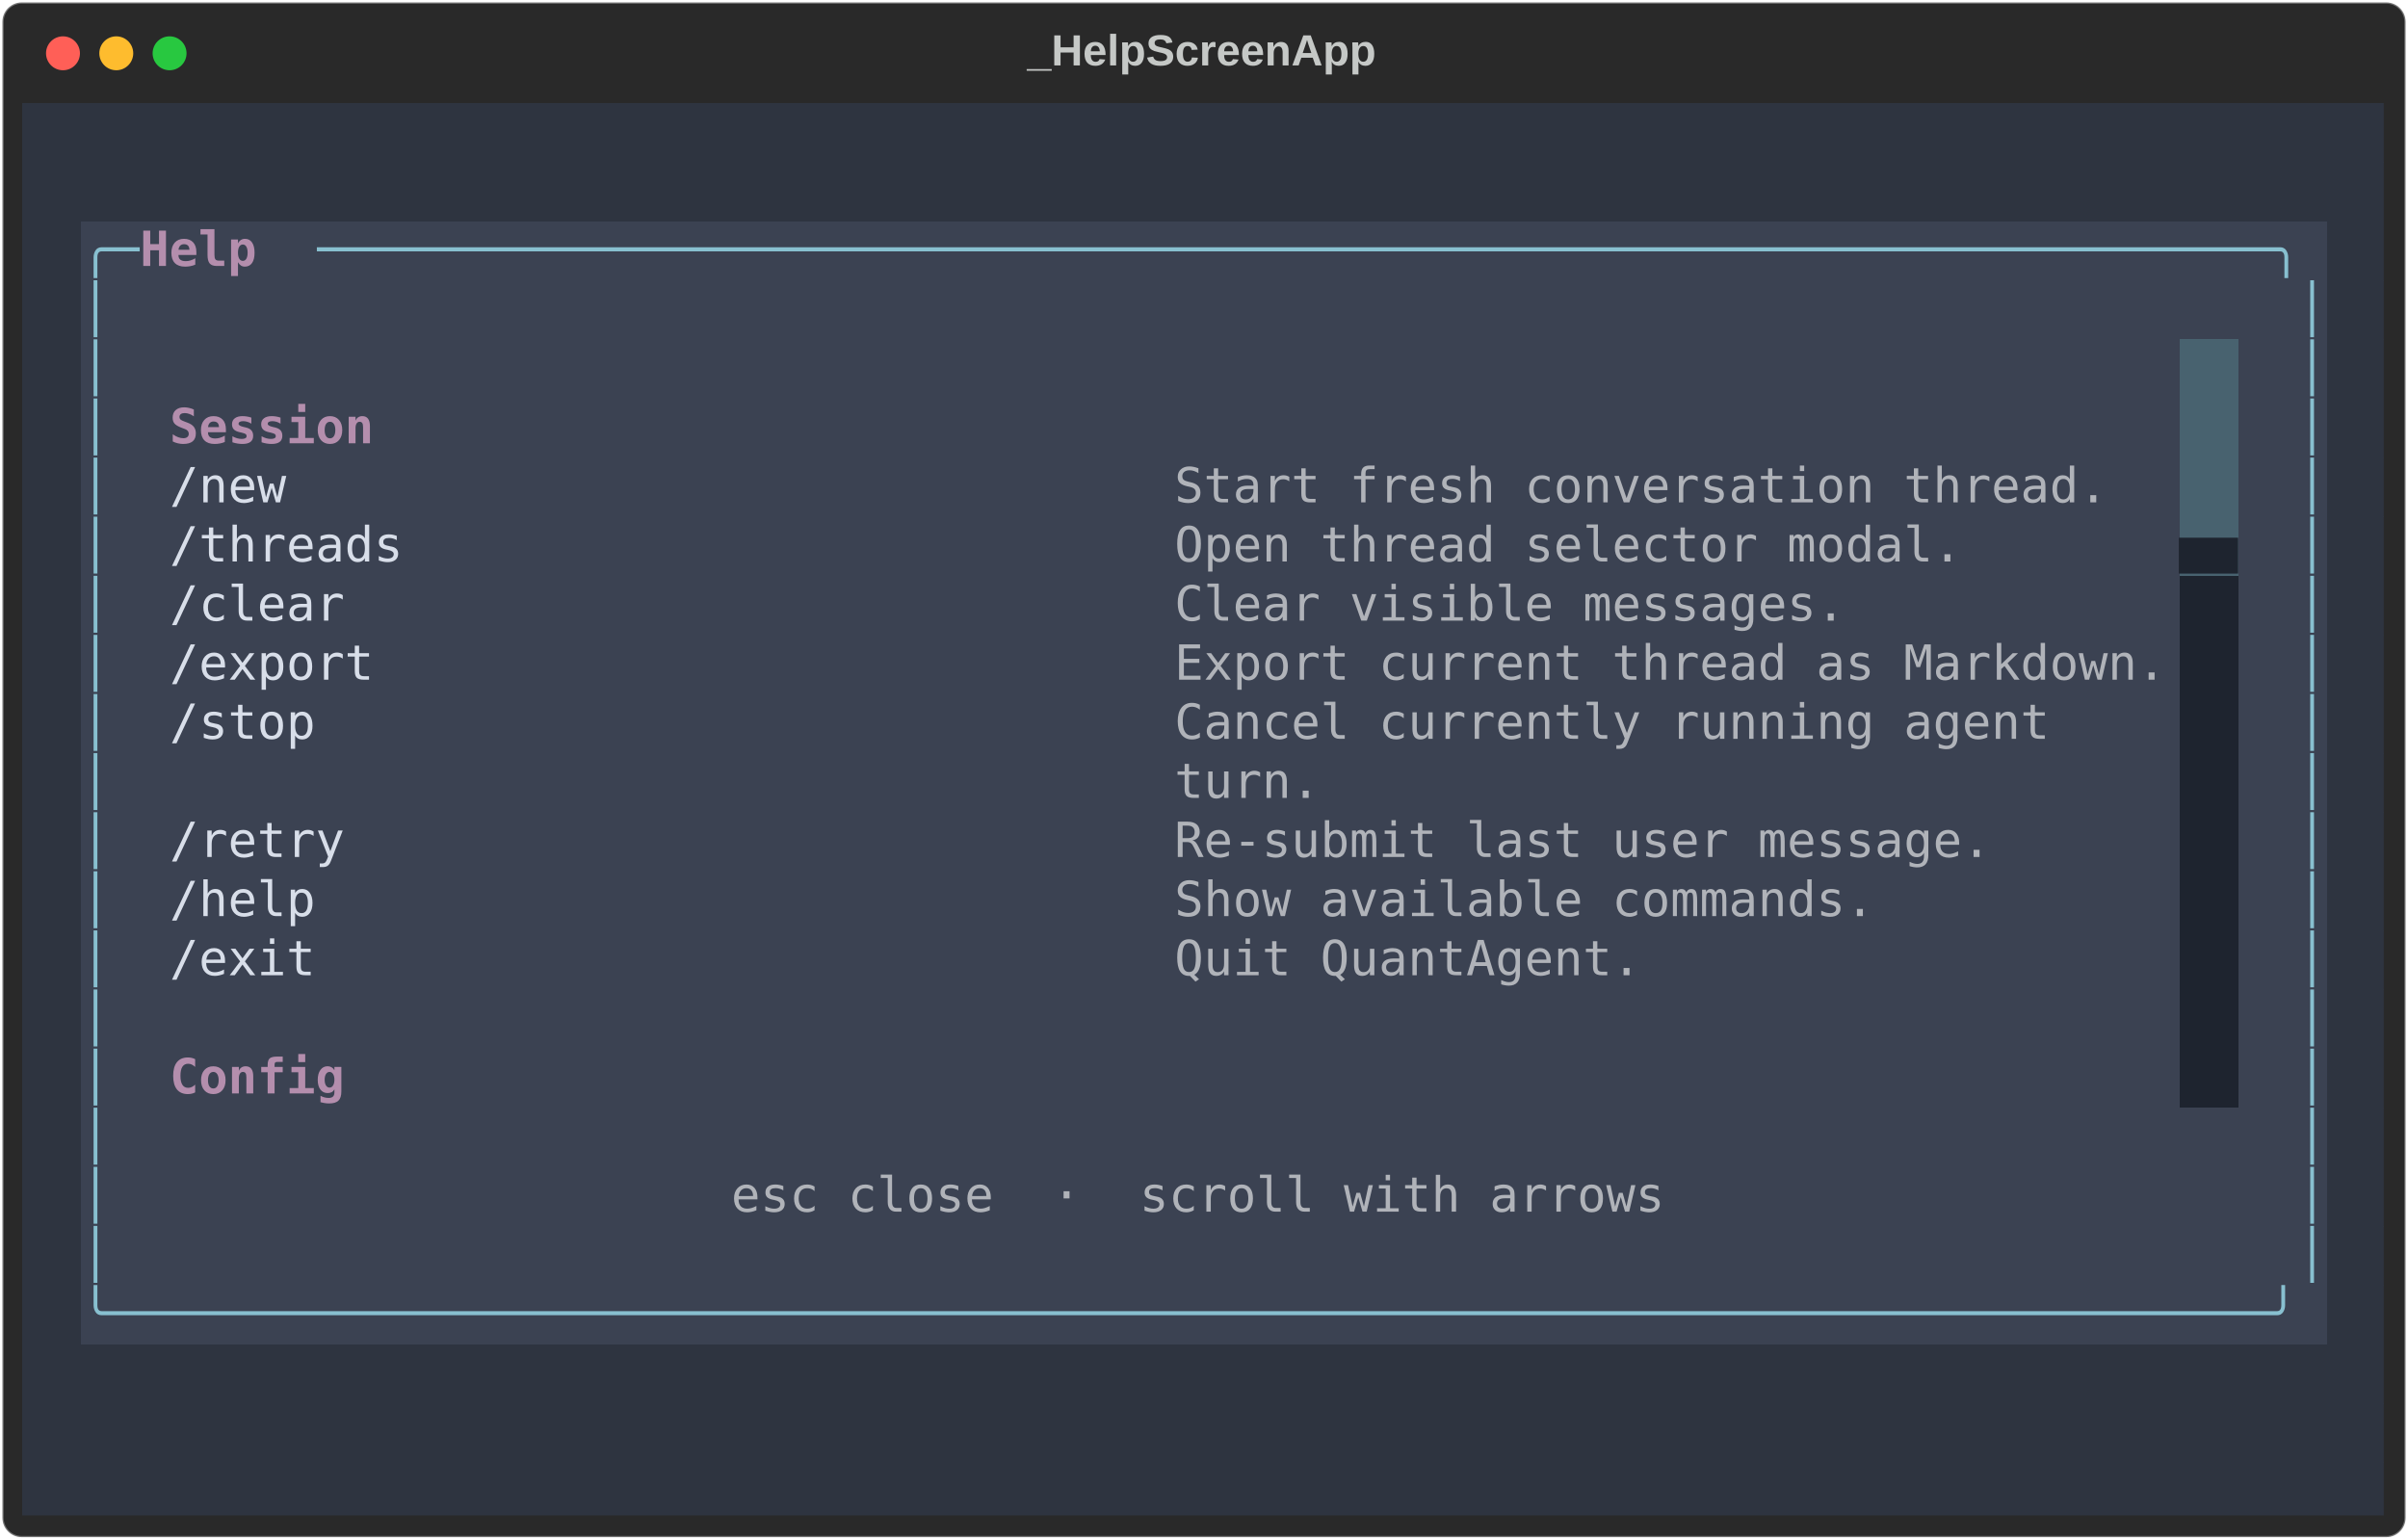
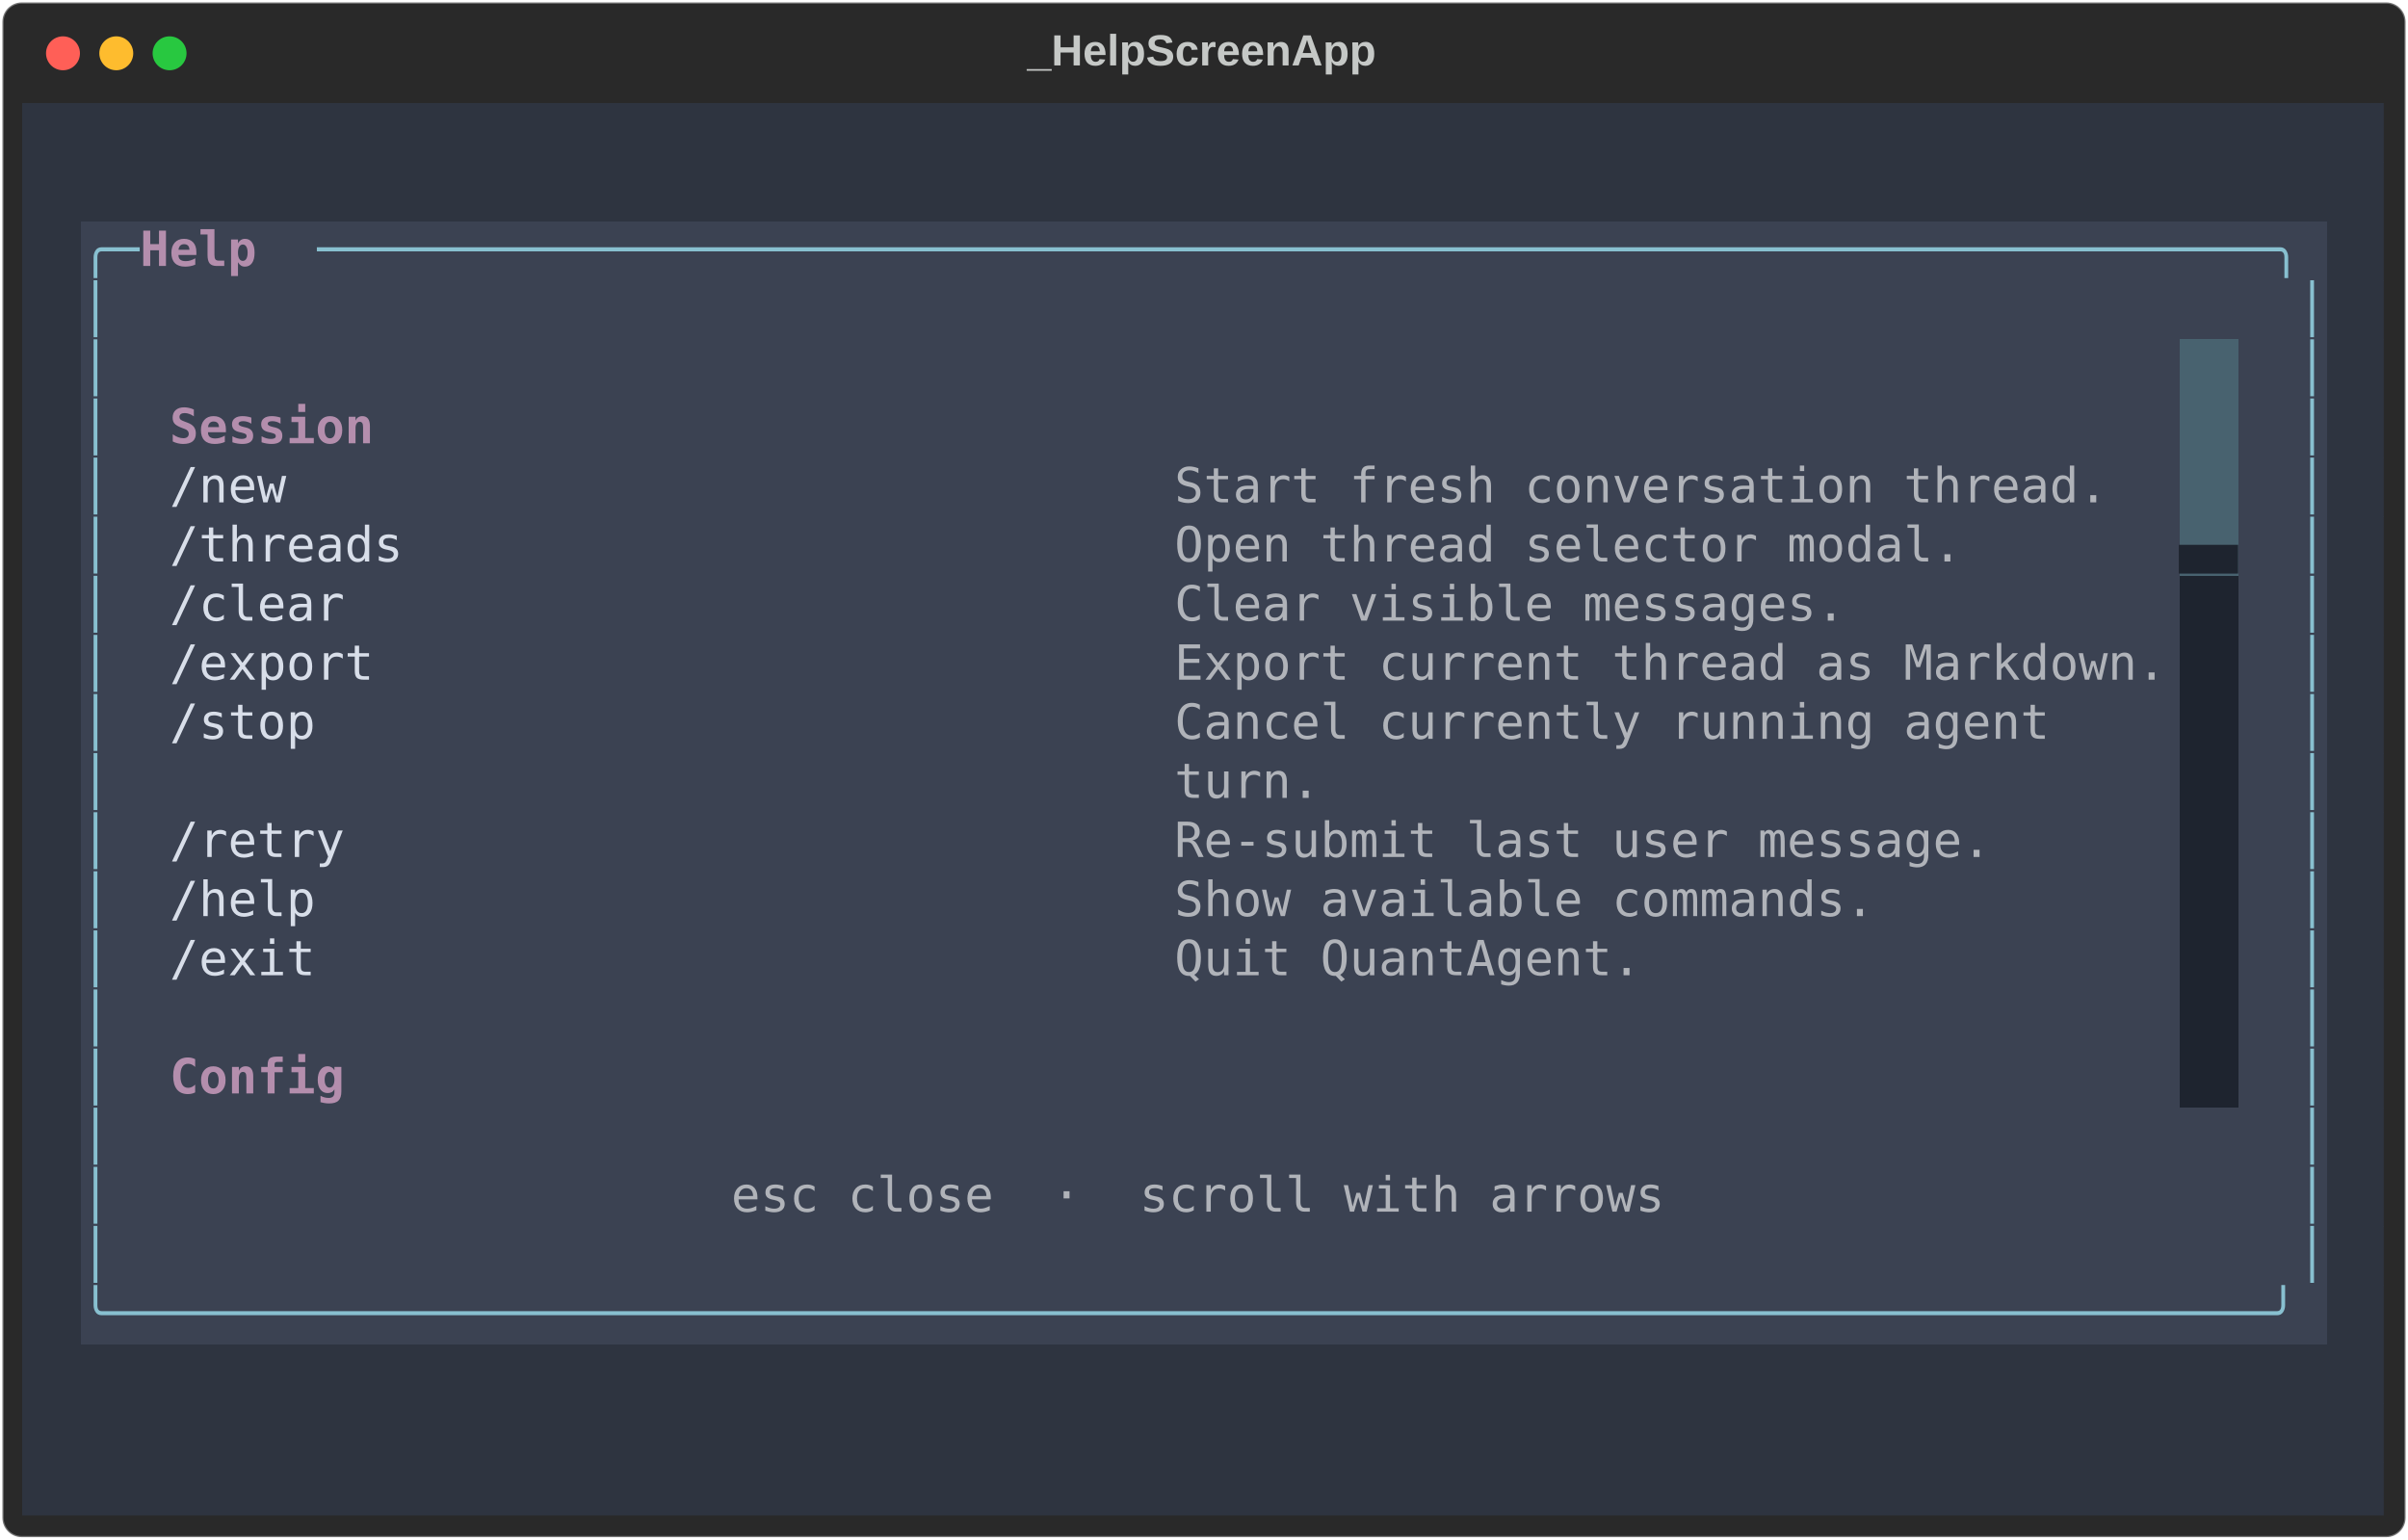
<svg xmlns="http://www.w3.org/2000/svg" class="rich-terminal" viewBox="0 0 994 635.6">
  <style>

    @font-face {
        font-family: "Fira Code";
        src: local("FiraCode-Regular"),
                url("https://cdnjs.cloudflare.com/ajax/libs/firacode/6.2.0/woff2/FiraCode-Regular.woff2") format("woff2"),
                url("https://cdnjs.cloudflare.com/ajax/libs/firacode/6.2.0/woff/FiraCode-Regular.woff") format("woff");
        font-style: normal;
        font-weight: 400;
    }
    @font-face {
        font-family: "Fira Code";
        src: local("FiraCode-Bold"),
                url("https://cdnjs.cloudflare.com/ajax/libs/firacode/6.2.0/woff2/FiraCode-Bold.woff2") format("woff2"),
                url("https://cdnjs.cloudflare.com/ajax/libs/firacode/6.2.0/woff/FiraCode-Bold.woff") format("woff");
        font-style: bold;
        font-weight: 700;
    }

    .terminal-matrix {
        font-family: Fira Code, monospace;
        font-size: 20px;
        line-height: 24.4px;
        font-variant-east-asian: full-width;
    }

    .terminal-title {
        font-size: 18px;
        font-weight: bold;
        font-family: arial;
    }

    .terminal-r1 { fill: #d8dee9 }
.terminal-r2 { fill: #c5c8c6 }
.terminal-r3 { fill: #88c0d0 }
.terminal-r4 { fill: #b48ead;font-weight: bold }
.terminal-r5 { fill: #3b4252 }
.terminal-r6 { fill: #b0b3b9 }
.terminal-r7 { fill: #1e242f }
    </style>
  <defs>
    <clipPath id="terminal-clip-terminal">
      <rect x="0" y="0" width="975.0" height="584.6" />
    </clipPath>
    <clipPath id="terminal-line-0">
      <rect x="0" y="1.5" width="976" height="24.65" />
    </clipPath>
    <clipPath id="terminal-line-1">
      <rect x="0" y="25.9" width="976" height="24.65" />
    </clipPath>
    <clipPath id="terminal-line-2">
      <rect x="0" y="50.3" width="976" height="24.65" />
    </clipPath>
    <clipPath id="terminal-line-3">
      <rect x="0" y="74.7" width="976" height="24.65" />
    </clipPath>
    <clipPath id="terminal-line-4">
      <rect x="0" y="99.1" width="976" height="24.65" />
    </clipPath>
    <clipPath id="terminal-line-5">
      <rect x="0" y="123.5" width="976" height="24.65" />
    </clipPath>
    <clipPath id="terminal-line-6">
      <rect x="0" y="147.9" width="976" height="24.65" />
    </clipPath>
    <clipPath id="terminal-line-7">
      <rect x="0" y="172.3" width="976" height="24.65" />
    </clipPath>
    <clipPath id="terminal-line-8">
      <rect x="0" y="196.7" width="976" height="24.65" />
    </clipPath>
    <clipPath id="terminal-line-9">
      <rect x="0" y="221.1" width="976" height="24.65" />
    </clipPath>
    <clipPath id="terminal-line-10">
      <rect x="0" y="245.5" width="976" height="24.65" />
    </clipPath>
    <clipPath id="terminal-line-11">
      <rect x="0" y="269.9" width="976" height="24.65" />
    </clipPath>
    <clipPath id="terminal-line-12">
      <rect x="0" y="294.3" width="976" height="24.65" />
    </clipPath>
    <clipPath id="terminal-line-13">
      <rect x="0" y="318.7" width="976" height="24.65" />
    </clipPath>
    <clipPath id="terminal-line-14">
      <rect x="0" y="343.1" width="976" height="24.65" />
    </clipPath>
    <clipPath id="terminal-line-15">
      <rect x="0" y="367.5" width="976" height="24.65" />
    </clipPath>
    <clipPath id="terminal-line-16">
      <rect x="0" y="391.9" width="976" height="24.65" />
    </clipPath>
    <clipPath id="terminal-line-17">
      <rect x="0" y="416.3" width="976" height="24.65" />
    </clipPath>
    <clipPath id="terminal-line-18">
      <rect x="0" y="440.7" width="976" height="24.65" />
    </clipPath>
    <clipPath id="terminal-line-19">
      <rect x="0" y="465.1" width="976" height="24.65" />
    </clipPath>
    <clipPath id="terminal-line-20">
      <rect x="0" y="489.5" width="976" height="24.65" />
    </clipPath>
    <clipPath id="terminal-line-21">
      <rect x="0" y="513.9" width="976" height="24.65" />
    </clipPath>
    <clipPath id="terminal-line-22">
      <rect x="0" y="538.3" width="976" height="24.65" />
    </clipPath>
  </defs>
  <rect fill="#292929" stroke="rgba(255,255,255,0.35)" stroke-width="1" x="1" y="1" width="992" height="633.6" rx="8" />
  <text class="terminal-title" fill="#c5c8c6" text-anchor="middle" x="496" y="27">_HelpScreenApp</text>
  <g transform="translate(26,22)">
    <circle cx="0" cy="0" r="7" fill="#ff5f57" />
    <circle cx="22" cy="0" r="7" fill="#febc2e" />
    <circle cx="44" cy="0" r="7" fill="#28c840" />
  </g>
  <g transform="translate(9, 41)" clip-path="url(#terminal-clip-terminal)">
    <rect fill="#2e3440" x="0" y="1.5" width="976" height="24.65" shape-rendering="crispEdges" />
    <rect fill="#2e3440" x="0" y="25.9" width="976" height="24.65" shape-rendering="crispEdges" />
    <rect fill="#2e3440" x="0" y="50.3" width="24.4" height="24.65" shape-rendering="crispEdges" />
    <rect fill="#3b4252" x="24.4" y="50.3" width="24.4" height="24.65" shape-rendering="crispEdges" />
    <rect fill="#3b4252" x="48.8" y="50.3" width="73.2" height="24.65" shape-rendering="crispEdges" />
    <rect fill="#3b4252" x="122" y="50.3" width="829.6" height="24.65" shape-rendering="crispEdges" />
    <rect fill="#2e3440" x="951.6" y="50.3" width="24.4" height="24.65" shape-rendering="crispEdges" />
    <rect fill="#2e3440" x="0" y="74.7" width="24.4" height="24.65" shape-rendering="crispEdges" />
    <rect fill="#3b4252" x="24.4" y="74.7" width="12.2" height="24.65" shape-rendering="crispEdges" />
    <rect fill="#3b4252" x="36.6" y="74.7" width="902.8" height="24.65" shape-rendering="crispEdges" />
    <rect fill="#3b4252" x="939.4" y="74.7" width="12.2" height="24.65" shape-rendering="crispEdges" />
    <rect fill="#2e3440" x="951.6" y="74.7" width="24.4" height="24.65" shape-rendering="crispEdges" />
    <rect fill="#2e3440" x="0" y="99.1" width="24.4" height="24.65" shape-rendering="crispEdges" />
    <rect fill="#3b4252" x="24.4" y="99.1" width="12.2" height="24.65" shape-rendering="crispEdges" />
    <rect fill="#3b4252" x="36.6" y="99.1" width="854" height="24.65" shape-rendering="crispEdges" />
    <rect fill="#48626f" x="890.6" y="99.1" width="24.4" height="24.65" shape-rendering="crispEdges" />
    <rect fill="#3b4252" x="915" y="99.1" width="24.4" height="24.65" shape-rendering="crispEdges" />
    <rect fill="#3b4252" x="939.4" y="99.1" width="12.2" height="24.65" shape-rendering="crispEdges" />
    <rect fill="#2e3440" x="951.6" y="99.1" width="24.4" height="24.65" shape-rendering="crispEdges" />
    <rect fill="#2e3440" x="0" y="123.5" width="24.4" height="24.65" shape-rendering="crispEdges" />
    <rect fill="#3b4252" x="24.4" y="123.5" width="12.2" height="24.65" shape-rendering="crispEdges" />
    <rect fill="#3b4252" x="36.6" y="123.5" width="24.4" height="24.65" shape-rendering="crispEdges" />
    <rect fill="#3b4252" x="61" y="123.5" width="85.4" height="24.65" shape-rendering="crispEdges" />
    <rect fill="#3b4252" x="146.4" y="123.5" width="744.2" height="24.65" shape-rendering="crispEdges" />
    <rect fill="#48626f" x="890.6" y="123.5" width="24.4" height="24.65" shape-rendering="crispEdges" />
    <rect fill="#3b4252" x="915" y="123.5" width="24.4" height="24.65" shape-rendering="crispEdges" />
    <rect fill="#3b4252" x="939.4" y="123.5" width="12.2" height="24.65" shape-rendering="crispEdges" />
    <rect fill="#2e3440" x="951.6" y="123.5" width="24.4" height="24.65" shape-rendering="crispEdges" />
    <rect fill="#2e3440" x="0" y="147.9" width="24.4" height="24.65" shape-rendering="crispEdges" />
    <rect fill="#3b4252" x="24.4" y="147.9" width="12.2" height="24.65" shape-rendering="crispEdges" />
    <rect fill="#3b4252" x="36.6" y="147.9" width="24.4" height="24.65" shape-rendering="crispEdges" />
    <rect fill="#3b4252" x="61" y="147.9" width="48.8" height="24.65" shape-rendering="crispEdges" />
    <rect fill="#3b4252" x="109.8" y="147.9" width="366" height="24.65" shape-rendering="crispEdges" />
    <rect fill="#3b4252" x="475.8" y="147.9" width="390.4" height="24.65" shape-rendering="crispEdges" />
    <rect fill="#3b4252" x="866.2" y="147.9" width="24.4" height="24.65" shape-rendering="crispEdges" />
    <rect fill="#48626f" x="890.6" y="147.9" width="24.4" height="24.65" shape-rendering="crispEdges" />
    <rect fill="#3b4252" x="915" y="147.9" width="24.4" height="24.65" shape-rendering="crispEdges" />
    <rect fill="#3b4252" x="939.4" y="147.9" width="12.2" height="24.65" shape-rendering="crispEdges" />
    <rect fill="#2e3440" x="951.6" y="147.9" width="24.4" height="24.65" shape-rendering="crispEdges" />
    <rect fill="#2e3440" x="0" y="172.3" width="24.4" height="24.65" shape-rendering="crispEdges" />
    <rect fill="#3b4252" x="24.4" y="172.3" width="12.2" height="24.65" shape-rendering="crispEdges" />
    <rect fill="#3b4252" x="36.6" y="172.3" width="24.4" height="24.65" shape-rendering="crispEdges" />
    <rect fill="#3b4252" x="61" y="172.3" width="97.6" height="24.65" shape-rendering="crispEdges" />
    <rect fill="#3b4252" x="158.6" y="172.3" width="317.2" height="24.65" shape-rendering="crispEdges" />
    <rect fill="#3b4252" x="475.8" y="172.3" width="329.4" height="24.65" shape-rendering="crispEdges" />
    <rect fill="#3b4252" x="805.2" y="172.3" width="85.4" height="24.65" shape-rendering="crispEdges" />
    <rect fill="#48626f" x="890.6" y="172.3" width="24.4" height="24.65" shape-rendering="crispEdges" />
    <rect fill="#3b4252" x="915" y="172.3" width="24.4" height="24.65" shape-rendering="crispEdges" />
    <rect fill="#3b4252" x="939.4" y="172.3" width="12.2" height="24.65" shape-rendering="crispEdges" />
    <rect fill="#2e3440" x="951.6" y="172.3" width="24.4" height="24.65" shape-rendering="crispEdges" />
    <rect fill="#2e3440" x="0" y="196.7" width="24.4" height="24.65" shape-rendering="crispEdges" />
    <rect fill="#3b4252" x="24.4" y="196.7" width="12.2" height="24.65" shape-rendering="crispEdges" />
    <rect fill="#3b4252" x="36.6" y="196.7" width="24.4" height="24.65" shape-rendering="crispEdges" />
    <rect fill="#3b4252" x="61" y="196.7" width="73.2" height="24.65" shape-rendering="crispEdges" />
    <rect fill="#3b4252" x="134.2" y="196.7" width="341.6" height="24.65" shape-rendering="crispEdges" />
    <rect fill="#3b4252" x="475.8" y="196.7" width="280.6" height="24.65" shape-rendering="crispEdges" />
    <rect fill="#3b4252" x="756.4" y="196.7" width="134.2" height="24.65" shape-rendering="crispEdges" />
    <rect fill="#1e242f" x="890.6" y="196.7" width="24.4" height="24.65" shape-rendering="crispEdges" />
    <rect fill="#3b4252" x="915" y="196.7" width="24.4" height="24.65" shape-rendering="crispEdges" />
    <rect fill="#3b4252" x="939.4" y="196.7" width="12.2" height="24.65" shape-rendering="crispEdges" />
    <rect fill="#2e3440" x="951.6" y="196.7" width="24.4" height="24.65" shape-rendering="crispEdges" />
    <rect fill="#2e3440" x="0" y="221.1" width="24.4" height="24.65" shape-rendering="crispEdges" />
    <rect fill="#3b4252" x="24.4" y="221.1" width="12.2" height="24.65" shape-rendering="crispEdges" />
    <rect fill="#3b4252" x="36.6" y="221.1" width="24.4" height="24.65" shape-rendering="crispEdges" />
    <rect fill="#3b4252" x="61" y="221.1" width="97.6" height="24.65" shape-rendering="crispEdges" />
    <rect fill="#3b4252" x="158.6" y="221.1" width="317.2" height="24.65" shape-rendering="crispEdges" />
    <rect fill="#3b4252" x="475.8" y="221.1" width="414.8" height="24.65" shape-rendering="crispEdges" />
    <rect fill="#1e242f" x="890.6" y="221.1" width="24.4" height="24.65" shape-rendering="crispEdges" />
    <rect fill="#3b4252" x="915" y="221.1" width="24.4" height="24.65" shape-rendering="crispEdges" />
    <rect fill="#3b4252" x="939.4" y="221.1" width="12.2" height="24.65" shape-rendering="crispEdges" />
    <rect fill="#2e3440" x="951.6" y="221.1" width="24.4" height="24.65" shape-rendering="crispEdges" />
    <rect fill="#2e3440" x="0" y="245.5" width="24.4" height="24.65" shape-rendering="crispEdges" />
    <rect fill="#3b4252" x="24.4" y="245.5" width="12.2" height="24.65" shape-rendering="crispEdges" />
    <rect fill="#3b4252" x="36.6" y="245.5" width="24.4" height="24.65" shape-rendering="crispEdges" />
    <rect fill="#3b4252" x="61" y="245.5" width="61" height="24.65" shape-rendering="crispEdges" />
    <rect fill="#3b4252" x="122" y="245.5" width="353.8" height="24.65" shape-rendering="crispEdges" />
    <rect fill="#3b4252" x="475.8" y="245.5" width="366" height="24.65" shape-rendering="crispEdges" />
    <rect fill="#3b4252" x="841.8" y="245.5" width="48.8" height="24.65" shape-rendering="crispEdges" />
    <rect fill="#1e242f" x="890.6" y="245.5" width="24.4" height="24.65" shape-rendering="crispEdges" />
    <rect fill="#3b4252" x="915" y="245.5" width="24.4" height="24.65" shape-rendering="crispEdges" />
    <rect fill="#3b4252" x="939.4" y="245.5" width="12.2" height="24.65" shape-rendering="crispEdges" />
    <rect fill="#2e3440" x="951.6" y="245.5" width="24.4" height="24.65" shape-rendering="crispEdges" />
    <rect fill="#2e3440" x="0" y="269.9" width="24.4" height="24.65" shape-rendering="crispEdges" />
    <rect fill="#3b4252" x="24.4" y="269.9" width="12.2" height="24.65" shape-rendering="crispEdges" />
    <rect fill="#3b4252" x="36.6" y="269.9" width="439.2" height="24.65" shape-rendering="crispEdges" />
    <rect fill="#3b4252" x="475.8" y="269.9" width="61" height="24.65" shape-rendering="crispEdges" />
    <rect fill="#3b4252" x="536.8" y="269.9" width="353.8" height="24.65" shape-rendering="crispEdges" />
    <rect fill="#1e242f" x="890.6" y="269.9" width="24.4" height="24.65" shape-rendering="crispEdges" />
    <rect fill="#3b4252" x="915" y="269.9" width="24.4" height="24.65" shape-rendering="crispEdges" />
    <rect fill="#3b4252" x="939.4" y="269.9" width="12.2" height="24.65" shape-rendering="crispEdges" />
    <rect fill="#2e3440" x="951.6" y="269.9" width="24.4" height="24.65" shape-rendering="crispEdges" />
    <rect fill="#2e3440" x="0" y="294.3" width="24.4" height="24.65" shape-rendering="crispEdges" />
    <rect fill="#3b4252" x="24.4" y="294.3" width="12.2" height="24.65" shape-rendering="crispEdges" />
    <rect fill="#3b4252" x="36.6" y="294.3" width="24.4" height="24.65" shape-rendering="crispEdges" />
    <rect fill="#3b4252" x="61" y="294.3" width="73.2" height="24.65" shape-rendering="crispEdges" />
    <rect fill="#3b4252" x="134.2" y="294.3" width="341.6" height="24.65" shape-rendering="crispEdges" />
    <rect fill="#3b4252" x="475.8" y="294.3" width="341.6" height="24.65" shape-rendering="crispEdges" />
    <rect fill="#3b4252" x="817.4" y="294.3" width="73.2" height="24.65" shape-rendering="crispEdges" />
    <rect fill="#1e242f" x="890.6" y="294.3" width="24.4" height="24.65" shape-rendering="crispEdges" />
    <rect fill="#3b4252" x="915" y="294.3" width="24.4" height="24.65" shape-rendering="crispEdges" />
    <rect fill="#3b4252" x="939.4" y="294.3" width="12.2" height="24.65" shape-rendering="crispEdges" />
    <rect fill="#2e3440" x="951.6" y="294.3" width="24.4" height="24.65" shape-rendering="crispEdges" />
    <rect fill="#2e3440" x="0" y="318.7" width="24.4" height="24.65" shape-rendering="crispEdges" />
    <rect fill="#3b4252" x="24.4" y="318.7" width="12.2" height="24.65" shape-rendering="crispEdges" />
    <rect fill="#3b4252" x="36.6" y="318.7" width="24.4" height="24.65" shape-rendering="crispEdges" />
    <rect fill="#3b4252" x="61" y="318.7" width="73.2" height="24.65" shape-rendering="crispEdges" />
    <rect fill="#3b4252" x="134.2" y="318.7" width="341.6" height="24.65" shape-rendering="crispEdges" />
    <rect fill="#3b4252" x="475.8" y="318.7" width="292.8" height="24.65" shape-rendering="crispEdges" />
    <rect fill="#3b4252" x="768.6" y="318.7" width="122" height="24.65" shape-rendering="crispEdges" />
    <rect fill="#1e242f" x="890.6" y="318.7" width="24.4" height="24.65" shape-rendering="crispEdges" />
    <rect fill="#3b4252" x="915" y="318.7" width="24.4" height="24.65" shape-rendering="crispEdges" />
    <rect fill="#3b4252" x="939.4" y="318.7" width="12.2" height="24.65" shape-rendering="crispEdges" />
    <rect fill="#2e3440" x="951.6" y="318.7" width="24.4" height="24.65" shape-rendering="crispEdges" />
    <rect fill="#2e3440" x="0" y="343.1" width="24.4" height="24.65" shape-rendering="crispEdges" />
    <rect fill="#3b4252" x="24.4" y="343.1" width="12.2" height="24.65" shape-rendering="crispEdges" />
    <rect fill="#3b4252" x="36.6" y="343.1" width="24.4" height="24.65" shape-rendering="crispEdges" />
    <rect fill="#3b4252" x="61" y="343.1" width="61" height="24.65" shape-rendering="crispEdges" />
    <rect fill="#3b4252" x="122" y="343.1" width="353.8" height="24.65" shape-rendering="crispEdges" />
    <rect fill="#3b4252" x="475.8" y="343.1" width="195.2" height="24.65" shape-rendering="crispEdges" />
    <rect fill="#3b4252" x="671" y="343.1" width="219.6" height="24.65" shape-rendering="crispEdges" />
    <rect fill="#1e242f" x="890.6" y="343.1" width="24.4" height="24.65" shape-rendering="crispEdges" />
    <rect fill="#3b4252" x="915" y="343.1" width="24.4" height="24.65" shape-rendering="crispEdges" />
    <rect fill="#3b4252" x="939.4" y="343.1" width="12.2" height="24.65" shape-rendering="crispEdges" />
    <rect fill="#2e3440" x="951.6" y="343.1" width="24.4" height="24.65" shape-rendering="crispEdges" />
    <rect fill="#2e3440" x="0" y="367.5" width="24.4" height="24.65" shape-rendering="crispEdges" />
    <rect fill="#3b4252" x="24.4" y="367.5" width="12.2" height="24.65" shape-rendering="crispEdges" />
    <rect fill="#3b4252" x="36.6" y="367.5" width="854" height="24.65" shape-rendering="crispEdges" />
    <rect fill="#1e242f" x="890.6" y="367.5" width="24.4" height="24.65" shape-rendering="crispEdges" />
    <rect fill="#3b4252" x="915" y="367.5" width="24.4" height="24.65" shape-rendering="crispEdges" />
    <rect fill="#3b4252" x="939.4" y="367.5" width="12.2" height="24.65" shape-rendering="crispEdges" />
    <rect fill="#2e3440" x="951.6" y="367.5" width="24.4" height="24.65" shape-rendering="crispEdges" />
    <rect fill="#2e3440" x="0" y="391.9" width="24.4" height="24.65" shape-rendering="crispEdges" />
    <rect fill="#3b4252" x="24.4" y="391.9" width="12.2" height="24.65" shape-rendering="crispEdges" />
    <rect fill="#3b4252" x="36.6" y="391.9" width="24.4" height="24.65" shape-rendering="crispEdges" />
    <rect fill="#3b4252" x="61" y="391.9" width="73.2" height="24.65" shape-rendering="crispEdges" />
    <rect fill="#3b4252" x="134.2" y="391.9" width="756.4" height="24.65" shape-rendering="crispEdges" />
    <rect fill="#1e242f" x="890.6" y="391.9" width="24.4" height="24.65" shape-rendering="crispEdges" />
    <rect fill="#3b4252" x="915" y="391.9" width="24.4" height="24.65" shape-rendering="crispEdges" />
    <rect fill="#3b4252" x="939.4" y="391.9" width="12.2" height="24.65" shape-rendering="crispEdges" />
    <rect fill="#2e3440" x="951.6" y="391.9" width="24.4" height="24.65" shape-rendering="crispEdges" />
    <rect fill="#2e3440" x="0" y="416.3" width="24.4" height="24.65" shape-rendering="crispEdges" />
    <rect fill="#3b4252" x="24.4" y="416.3" width="12.2" height="24.65" shape-rendering="crispEdges" />
    <rect fill="#3b4252" x="36.6" y="416.3" width="902.8" height="24.65" shape-rendering="crispEdges" />
    <rect fill="#3b4252" x="939.4" y="416.3" width="12.2" height="24.65" shape-rendering="crispEdges" />
    <rect fill="#2e3440" x="951.6" y="416.3" width="24.4" height="24.65" shape-rendering="crispEdges" />
    <rect fill="#2e3440" x="0" y="440.7" width="24.4" height="24.65" shape-rendering="crispEdges" />
    <rect fill="#3b4252" x="24.4" y="440.7" width="12.2" height="24.65" shape-rendering="crispEdges" />
    <rect fill="#3b4252" x="36.6" y="440.7" width="256.2" height="24.65" shape-rendering="crispEdges" />
    <rect fill="#3b4252" x="292.8" y="440.7" width="390.4" height="24.65" shape-rendering="crispEdges" />
    <rect fill="#3b4252" x="683.2" y="440.7" width="256.2" height="24.65" shape-rendering="crispEdges" />
    <rect fill="#3b4252" x="939.4" y="440.7" width="12.2" height="24.65" shape-rendering="crispEdges" />
    <rect fill="#2e3440" x="951.6" y="440.7" width="24.4" height="24.65" shape-rendering="crispEdges" />
    <rect fill="#2e3440" x="0" y="465.1" width="24.4" height="24.65" shape-rendering="crispEdges" />
    <rect fill="#3b4252" x="24.4" y="465.1" width="12.2" height="24.65" shape-rendering="crispEdges" />
    <rect fill="#3b4252" x="36.6" y="465.1" width="902.8" height="24.65" shape-rendering="crispEdges" />
    <rect fill="#3b4252" x="939.4" y="465.1" width="12.2" height="24.65" shape-rendering="crispEdges" />
    <rect fill="#2e3440" x="951.6" y="465.1" width="24.4" height="24.65" shape-rendering="crispEdges" />
    <rect fill="#2e3440" x="0" y="489.5" width="24.4" height="24.65" shape-rendering="crispEdges" />
    <rect fill="#3b4252" x="24.4" y="489.5" width="927.2" height="24.65" shape-rendering="crispEdges" />
    <rect fill="#2e3440" x="951.6" y="489.5" width="24.4" height="24.65" shape-rendering="crispEdges" />
    <rect fill="#2e3440" x="0" y="513.9" width="976" height="24.65" shape-rendering="crispEdges" />
    <rect fill="#2e3440" x="0" y="538.3" width="976" height="24.65" shape-rendering="crispEdges" />
    <rect fill="#2e3440" x="0" y="562.7" width="976" height="24.65" shape-rendering="crispEdges" />
    <g class="terminal-matrix">
      <text class="terminal-r2" x="976" y="20" textLength="12.2" clip-path="url(#terminal-line-0)">
</text>
      <text class="terminal-r2" x="976" y="44.4" textLength="12.2" clip-path="url(#terminal-line-1)">
</text>
      <text class="terminal-r3" x="24.4" y="68.8" textLength="24.4" clip-path="url(#terminal-line-2)">╭─</text>
      <text class="terminal-r4" x="48.8" y="68.8" textLength="73.2" clip-path="url(#terminal-line-2)"> Help </text>
      <text class="terminal-r3" x="122" y="68.8" textLength="829.6" clip-path="url(#terminal-line-2)">───────────────────────────────────────────────────────────────────╮</text>
      <text class="terminal-r2" x="976" y="68.8" textLength="12.2" clip-path="url(#terminal-line-2)">
</text>
      <text class="terminal-r3" x="24.4" y="93.2" textLength="12.2" clip-path="url(#terminal-line-3)">│</text>
      <text class="terminal-r3" x="939.4" y="93.2" textLength="12.2" clip-path="url(#terminal-line-3)">│</text>
      <text class="terminal-r2" x="976" y="93.2" textLength="12.2" clip-path="url(#terminal-line-3)">
</text>
      <text class="terminal-r3" x="24.4" y="117.6" textLength="12.2" clip-path="url(#terminal-line-4)">│</text>
      <text class="terminal-r3" x="939.4" y="117.6" textLength="12.2" clip-path="url(#terminal-line-4)">│</text>
      <text class="terminal-r2" x="976" y="117.6" textLength="12.2" clip-path="url(#terminal-line-4)">
</text>
      <text class="terminal-r3" x="24.4" y="142" textLength="12.2" clip-path="url(#terminal-line-5)">│</text>
      <text class="terminal-r4" x="61" y="142" textLength="85.4" clip-path="url(#terminal-line-5)">Session</text>
      <text class="terminal-r3" x="939.4" y="142" textLength="12.2" clip-path="url(#terminal-line-5)">│</text>
      <text class="terminal-r2" x="976" y="142" textLength="12.2" clip-path="url(#terminal-line-5)">
</text>
      <text class="terminal-r3" x="24.4" y="166.4" textLength="12.2" clip-path="url(#terminal-line-6)">│</text>
      <text class="terminal-r1" x="61" y="166.4" textLength="48.8" clip-path="url(#terminal-line-6)">/new</text>
      <text class="terminal-r6" x="475.8" y="166.4" textLength="390.4" clip-path="url(#terminal-line-6)">Start fresh conversation thread.</text>
      <text class="terminal-r3" x="939.4" y="166.4" textLength="12.2" clip-path="url(#terminal-line-6)">│</text>
      <text class="terminal-r2" x="976" y="166.4" textLength="12.2" clip-path="url(#terminal-line-6)">
</text>
      <text class="terminal-r3" x="24.4" y="190.8" textLength="12.2" clip-path="url(#terminal-line-7)">│</text>
      <text class="terminal-r1" x="61" y="190.8" textLength="97.6" clip-path="url(#terminal-line-7)">/threads</text>
      <text class="terminal-r6" x="475.8" y="190.8" textLength="329.4" clip-path="url(#terminal-line-7)">Open thread selector modal.</text>
-       <text class="terminal-r7" x="890.6" y="190.8" textLength="24.4" clip-path="url(#terminal-line-7)">▅▅</text>
+       <text class="terminal-r7" x="890.6" y="190.8" textLength="24.4" clip-path="url(#terminal-line-7)">▄▄</text>
      <text class="terminal-r3" x="939.4" y="190.8" textLength="12.2" clip-path="url(#terminal-line-7)">│</text>
      <text class="terminal-r2" x="976" y="190.8" textLength="12.2" clip-path="url(#terminal-line-7)">
</text>
      <text class="terminal-r3" x="24.4" y="215.2" textLength="12.2" clip-path="url(#terminal-line-8)">│</text>
      <text class="terminal-r1" x="61" y="215.2" textLength="73.2" clip-path="url(#terminal-line-8)">/clear</text>
      <text class="terminal-r6" x="475.8" y="215.2" textLength="280.6" clip-path="url(#terminal-line-8)">Clear visible messages.</text>
      <text class="terminal-r3" x="939.4" y="215.2" textLength="12.2" clip-path="url(#terminal-line-8)">│</text>
      <text class="terminal-r2" x="976" y="215.2" textLength="12.2" clip-path="url(#terminal-line-8)">
</text>
      <text class="terminal-r3" x="24.4" y="239.6" textLength="12.2" clip-path="url(#terminal-line-9)">│</text>
      <text class="terminal-r1" x="61" y="239.6" textLength="97.6" clip-path="url(#terminal-line-9)">/export </text>
      <text class="terminal-r6" x="475.8" y="239.6" textLength="414.8" clip-path="url(#terminal-line-9)">Export current thread as Markdown.</text>
      <text class="terminal-r3" x="939.4" y="239.6" textLength="12.2" clip-path="url(#terminal-line-9)">│</text>
      <text class="terminal-r2" x="976" y="239.6" textLength="12.2" clip-path="url(#terminal-line-9)">
</text>
      <text class="terminal-r3" x="24.4" y="264" textLength="12.2" clip-path="url(#terminal-line-10)">│</text>
      <text class="terminal-r1" x="61" y="264" textLength="61" clip-path="url(#terminal-line-10)">/stop</text>
      <text class="terminal-r6" x="475.8" y="264" textLength="366" clip-path="url(#terminal-line-10)">Cancel currently running agent</text>
      <text class="terminal-r3" x="939.4" y="264" textLength="12.2" clip-path="url(#terminal-line-10)">│</text>
      <text class="terminal-r2" x="976" y="264" textLength="12.2" clip-path="url(#terminal-line-10)">
</text>
      <text class="terminal-r3" x="24.4" y="288.4" textLength="12.2" clip-path="url(#terminal-line-11)">│</text>
      <text class="terminal-r6" x="475.8" y="288.4" textLength="61" clip-path="url(#terminal-line-11)">turn.</text>
      <text class="terminal-r3" x="939.4" y="288.4" textLength="12.2" clip-path="url(#terminal-line-11)">│</text>
      <text class="terminal-r2" x="976" y="288.4" textLength="12.2" clip-path="url(#terminal-line-11)">
</text>
      <text class="terminal-r3" x="24.4" y="312.8" textLength="12.2" clip-path="url(#terminal-line-12)">│</text>
      <text class="terminal-r1" x="61" y="312.8" textLength="73.2" clip-path="url(#terminal-line-12)">/retry</text>
      <text class="terminal-r6" x="475.8" y="312.8" textLength="341.6" clip-path="url(#terminal-line-12)">Re-submit last user message.</text>
      <text class="terminal-r3" x="939.4" y="312.8" textLength="12.2" clip-path="url(#terminal-line-12)">│</text>
      <text class="terminal-r2" x="976" y="312.8" textLength="12.2" clip-path="url(#terminal-line-12)">
</text>
      <text class="terminal-r3" x="24.4" y="337.2" textLength="12.2" clip-path="url(#terminal-line-13)">│</text>
      <text class="terminal-r1" x="61" y="337.2" textLength="73.2" clip-path="url(#terminal-line-13)">/help </text>
      <text class="terminal-r6" x="475.8" y="337.2" textLength="292.8" clip-path="url(#terminal-line-13)">Show available commands.</text>
      <text class="terminal-r3" x="939.4" y="337.2" textLength="12.2" clip-path="url(#terminal-line-13)">│</text>
      <text class="terminal-r2" x="976" y="337.2" textLength="12.2" clip-path="url(#terminal-line-13)">
</text>
      <text class="terminal-r3" x="24.4" y="361.6" textLength="12.2" clip-path="url(#terminal-line-14)">│</text>
      <text class="terminal-r1" x="61" y="361.6" textLength="61" clip-path="url(#terminal-line-14)">/exit</text>
      <text class="terminal-r6" x="475.8" y="361.6" textLength="195.2" clip-path="url(#terminal-line-14)">Quit QuantAgent.</text>
      <text class="terminal-r3" x="939.4" y="361.6" textLength="12.2" clip-path="url(#terminal-line-14)">│</text>
      <text class="terminal-r2" x="976" y="361.6" textLength="12.2" clip-path="url(#terminal-line-14)">
</text>
      <text class="terminal-r3" x="24.4" y="386" textLength="12.2" clip-path="url(#terminal-line-15)">│</text>
      <text class="terminal-r3" x="939.4" y="386" textLength="12.2" clip-path="url(#terminal-line-15)">│</text>
      <text class="terminal-r2" x="976" y="386" textLength="12.2" clip-path="url(#terminal-line-15)">
</text>
      <text class="terminal-r3" x="24.4" y="410.4" textLength="12.2" clip-path="url(#terminal-line-16)">│</text>
      <text class="terminal-r4" x="61" y="410.4" textLength="73.2" clip-path="url(#terminal-line-16)">Config</text>
      <text class="terminal-r3" x="939.4" y="410.4" textLength="12.2" clip-path="url(#terminal-line-16)">│</text>
      <text class="terminal-r2" x="976" y="410.4" textLength="12.2" clip-path="url(#terminal-line-16)">
</text>
      <text class="terminal-r3" x="24.4" y="434.8" textLength="12.2" clip-path="url(#terminal-line-17)">│</text>
      <text class="terminal-r3" x="939.4" y="434.8" textLength="12.2" clip-path="url(#terminal-line-17)">│</text>
      <text class="terminal-r2" x="976" y="434.8" textLength="12.2" clip-path="url(#terminal-line-17)">
</text>
      <text class="terminal-r3" x="24.4" y="459.2" textLength="12.2" clip-path="url(#terminal-line-18)">│</text>
      <text class="terminal-r6" x="292.8" y="459.2" textLength="390.4" clip-path="url(#terminal-line-18)">esc close  ·  scroll with arrows</text>
      <text class="terminal-r3" x="939.4" y="459.2" textLength="12.2" clip-path="url(#terminal-line-18)">│</text>
      <text class="terminal-r2" x="976" y="459.2" textLength="12.2" clip-path="url(#terminal-line-18)">
</text>
      <text class="terminal-r3" x="24.4" y="483.6" textLength="12.2" clip-path="url(#terminal-line-19)">│</text>
      <text class="terminal-r3" x="939.4" y="483.6" textLength="12.2" clip-path="url(#terminal-line-19)">│</text>
      <text class="terminal-r2" x="976" y="483.6" textLength="12.2" clip-path="url(#terminal-line-19)">
</text>
      <text class="terminal-r3" x="24.4" y="508" textLength="927.2" clip-path="url(#terminal-line-20)">╰──────────────────────────────────────────────────────────────────────────╯</text>
      <text class="terminal-r2" x="976" y="508" textLength="12.2" clip-path="url(#terminal-line-20)">
</text>
      <text class="terminal-r2" x="976" y="532.4" textLength="12.2" clip-path="url(#terminal-line-21)">
</text>
      <text class="terminal-r2" x="976" y="556.8" textLength="12.2" clip-path="url(#terminal-line-22)">
</text>
    </g>
  </g>
</svg>
